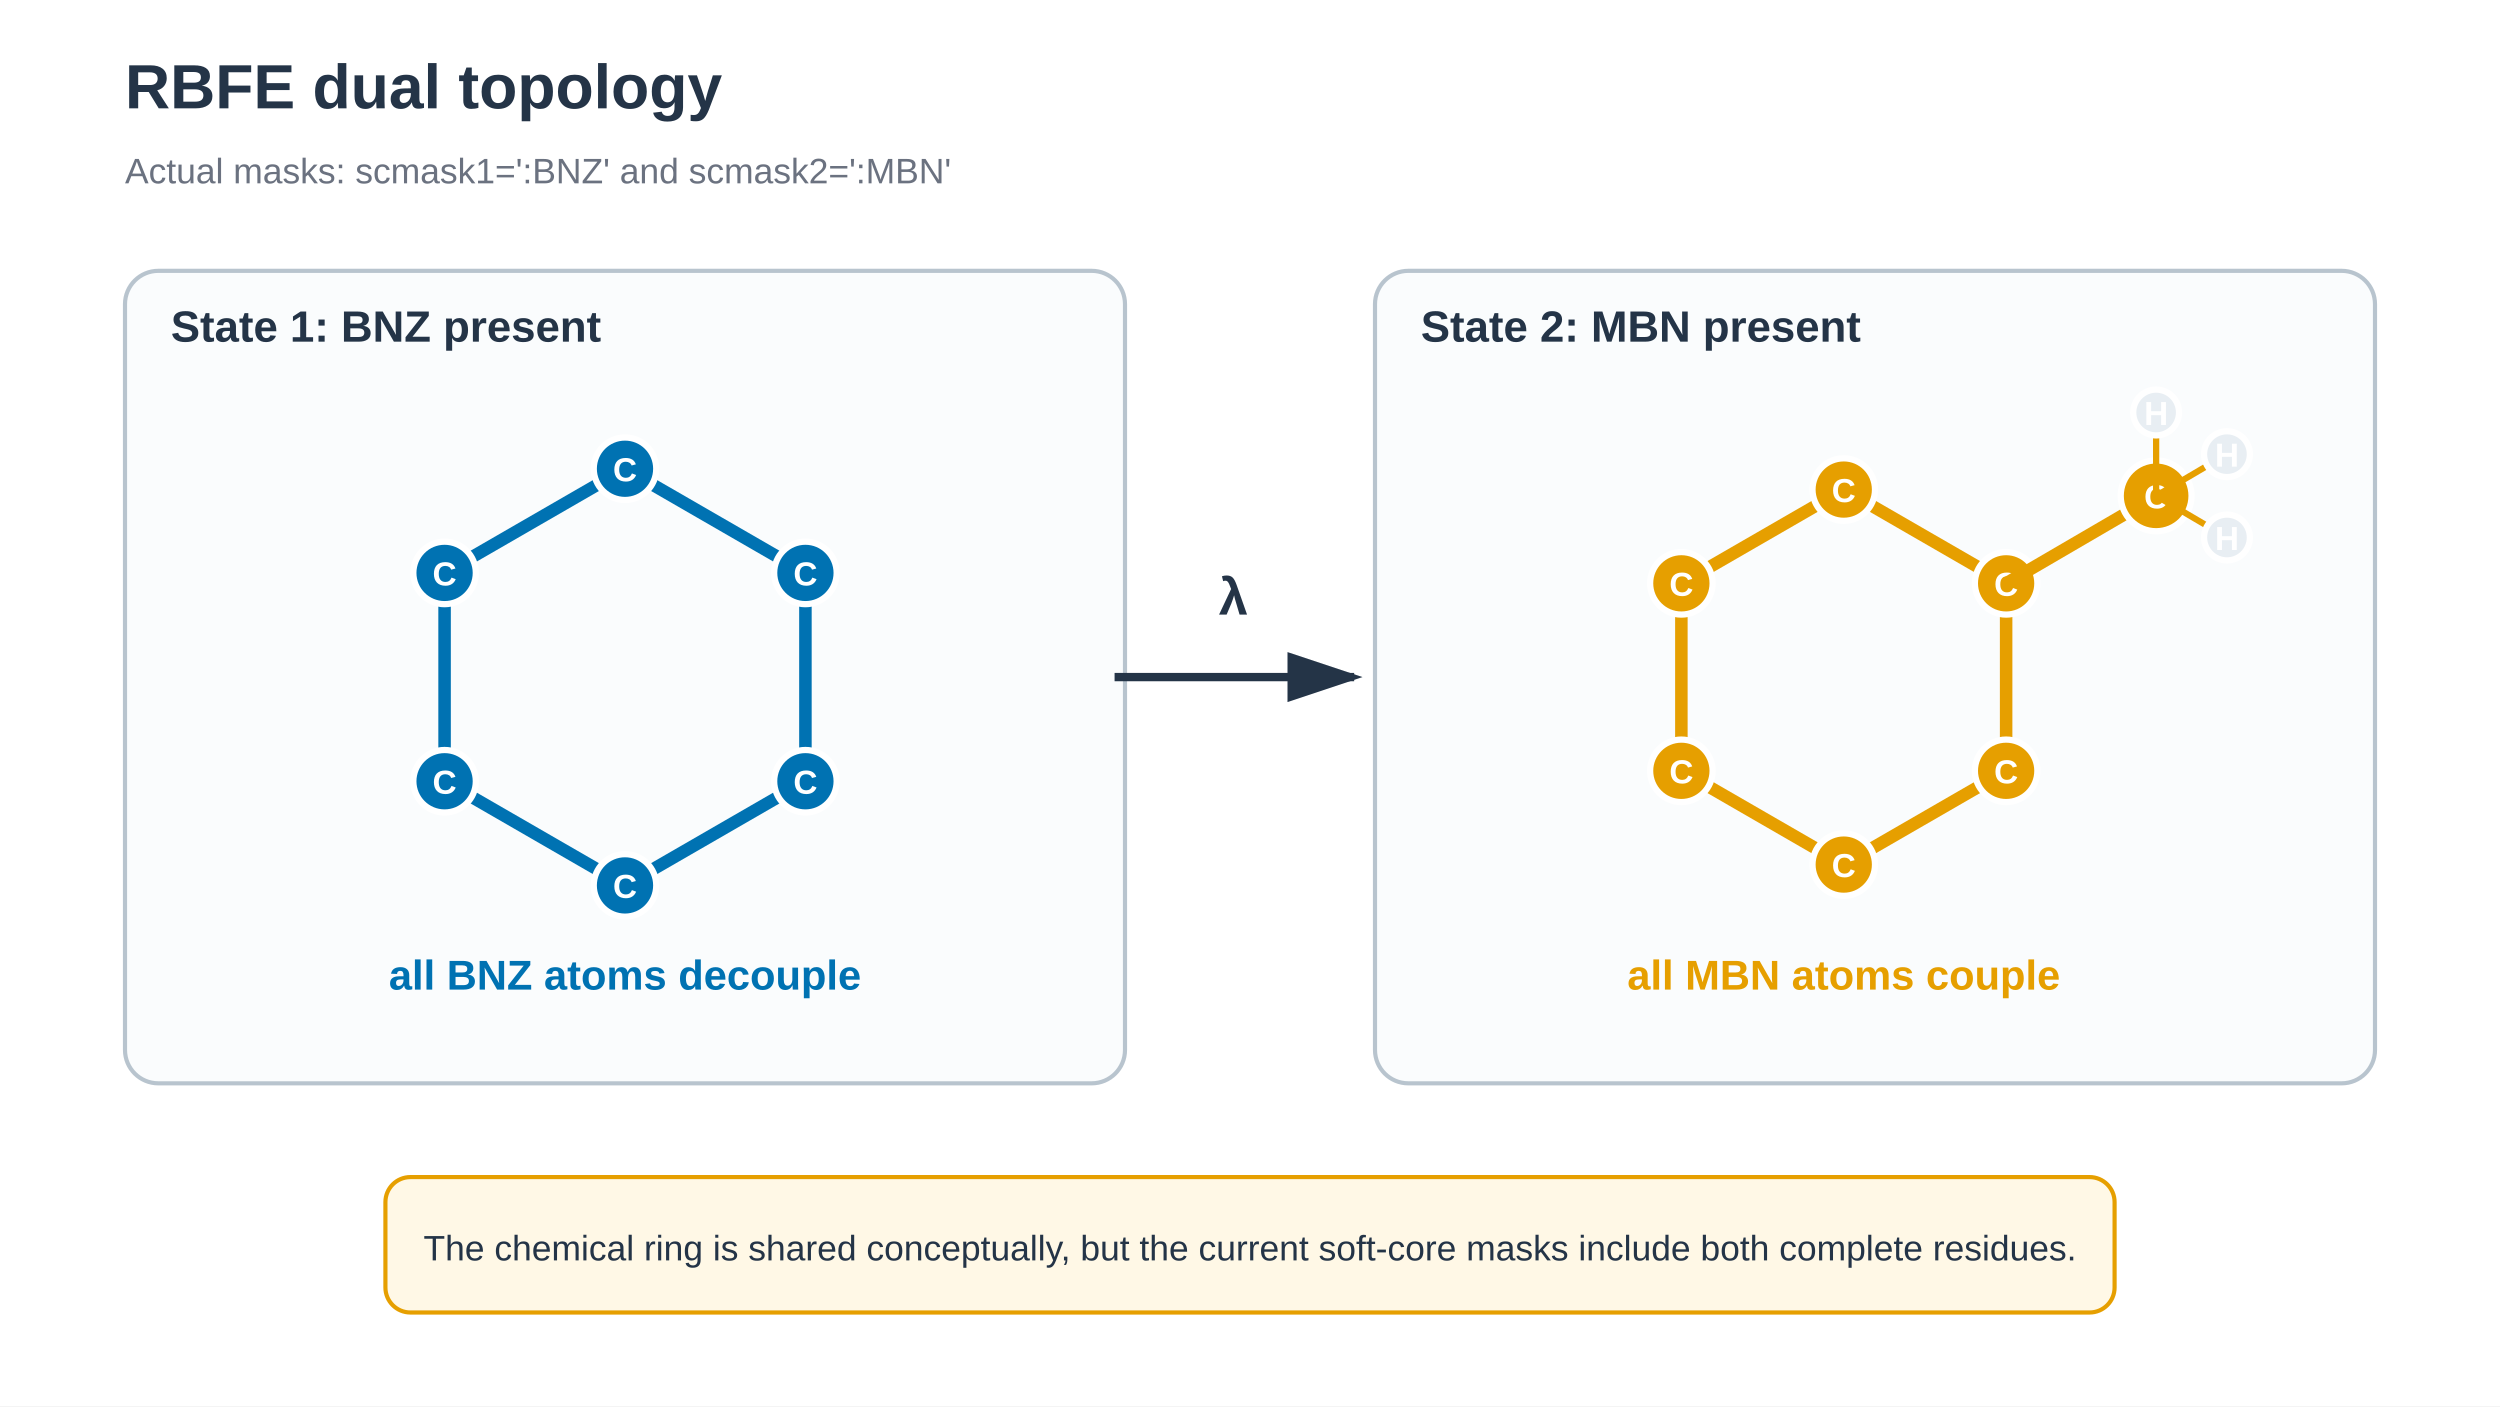
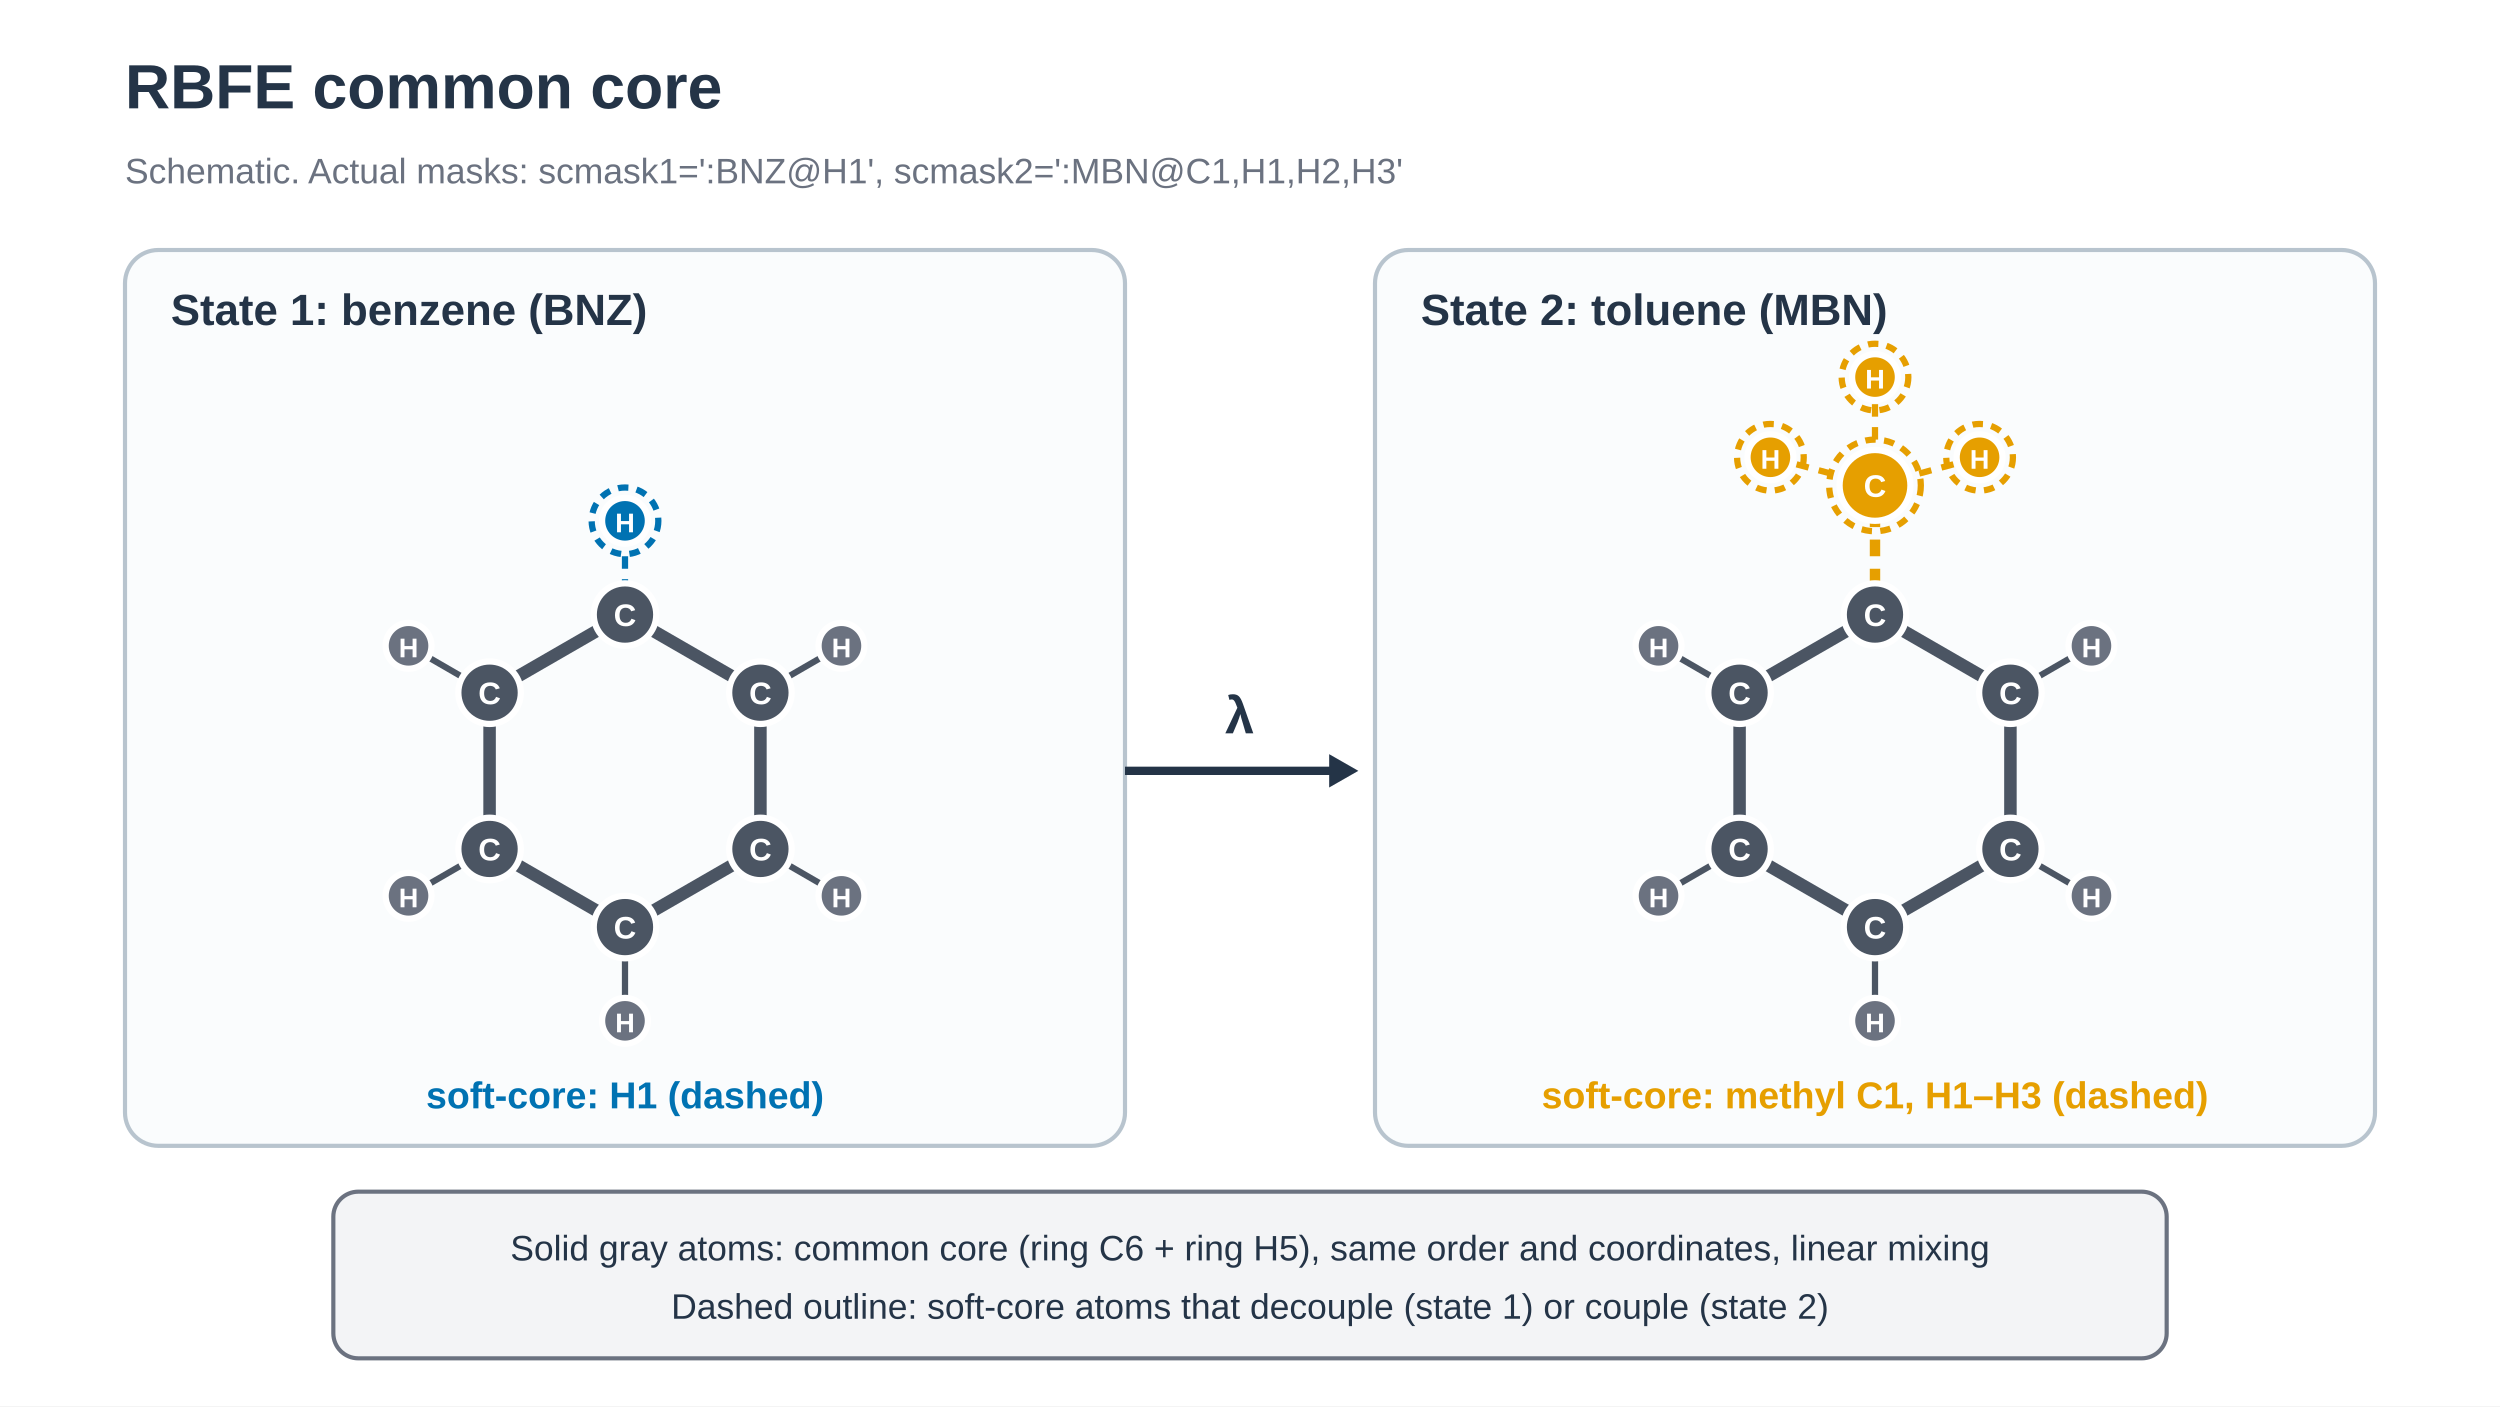
<svg xmlns="http://www.w3.org/2000/svg" viewBox="0 0 1200 675" role="img">
-   <defs>
-     <marker id="arrow" markerWidth="10" markerHeight="10" refX="8" refY="3" orient="auto" markerUnits="strokeWidth">
-       <path d="M0,0 L0,6 L9,3 z" fill="#243447" />
-     </marker>
-     <marker id="blue-arrow" markerWidth="10" markerHeight="10" refX="8" refY="3" orient="auto" markerUnits="strokeWidth">
-       <path d="M0,0 L0,6 L9,3 z" fill="#0072B2" />
-     </marker>
-     <pattern id="hatch" width="10" height="10" patternUnits="userSpaceOnUse">
-       <path d="M0 10L10 0" stroke="#6B7280" stroke-width="2" />
-     </pattern>
-   </defs>
  <rect width="1200" height="675" fill="#FFFFFF" />
-   <text x="60" y="52" text-anchor="start" font-family="Arial, Helvetica, sans-serif" font-size="30" font-weight="bold" fill="#243447">RBFE dual topology</text>
-   <text x="60" y="88" text-anchor="start" font-family="Arial, Helvetica, sans-serif" font-size="17" font-weight="normal" fill="#6B7280">Actual masks: scmask1=':BNZ' and scmask2=':MBN'</text>
-   <rect x="60" y="130" width="480" height="390" rx="16" fill="#FAFCFD" stroke="#B8C4CE" stroke-width="2" opacity="1" />
-   <text x="82" y="164" text-anchor="start" font-family="Arial, Helvetica, sans-serif" font-size="21" font-weight="bold" fill="#243447">State 1: BNZ present</text>
-   <rect x="660" y="130" width="480" height="390" rx="16" fill="#FAFCFD" stroke="#B8C4CE" stroke-width="2" opacity="1" />
-   <text x="682" y="164" text-anchor="start" font-family="Arial, Helvetica, sans-serif" font-size="21" font-weight="bold" fill="#243447">State 2: MBN present</text>
-   <line x1="300.0" y1="225.0" x2="386.603" y2="275.0" stroke="#0072B2" stroke-width="6" />
-   <line x1="386.603" y1="275.0" x2="386.603" y2="375.0" stroke="#0072B2" stroke-width="6" />
-   <line x1="386.603" y1="375.0" x2="300.0" y2="425.0" stroke="#0072B2" stroke-width="6" />
-   <line x1="300.0" y1="425.0" x2="213.397" y2="375.0" stroke="#0072B2" stroke-width="6" />
-   <line x1="213.397" y1="375.0" x2="213.397" y2="275.0" stroke="#0072B2" stroke-width="6" />
-   <line x1="213.397" y1="275.0" x2="300.0" y2="225.0" stroke="#0072B2" stroke-width="6" />
-   <circle cx="300.0" cy="225.0" r="15" fill="#0072B2" stroke="white" stroke-width="3" opacity="1" />
-   <text x="300.0" y="231.0" text-anchor="middle" font-family="Arial, Helvetica, sans-serif" font-size="16" font-weight="bold" fill="white">C</text>
-   <circle cx="386.603" cy="275.0" r="15" fill="#0072B2" stroke="white" stroke-width="3" opacity="1" />
-   <text x="386.603" y="281.0" text-anchor="middle" font-family="Arial, Helvetica, sans-serif" font-size="16" font-weight="bold" fill="white">C</text>
-   <circle cx="386.603" cy="375.0" r="15" fill="#0072B2" stroke="white" stroke-width="3" opacity="1" />
-   <text x="386.603" y="381.0" text-anchor="middle" font-family="Arial, Helvetica, sans-serif" font-size="16" font-weight="bold" fill="white">C</text>
-   <circle cx="300.0" cy="425.0" r="15" fill="#0072B2" stroke="white" stroke-width="3" opacity="1" />
-   <text x="300.0" y="431.0" text-anchor="middle" font-family="Arial, Helvetica, sans-serif" font-size="16" font-weight="bold" fill="white">C</text>
-   <circle cx="213.397" cy="375.0" r="15" fill="#0072B2" stroke="white" stroke-width="3" opacity="1" />
-   <text x="213.397" y="381.0" text-anchor="middle" font-family="Arial, Helvetica, sans-serif" font-size="16" font-weight="bold" fill="white">C</text>
-   <circle cx="213.397" cy="275.0" r="15" fill="#0072B2" stroke="white" stroke-width="3" opacity="1" />
-   <text x="213.397" y="281.0" text-anchor="middle" font-family="Arial, Helvetica, sans-serif" font-size="16" font-weight="bold" fill="white">C</text>
-   <line x1="885.0" y1="235.0" x2="962.942" y2="280.0" stroke="#E69F00" stroke-width="6" />
-   <line x1="962.942" y1="280.0" x2="962.942" y2="370.0" stroke="#E69F00" stroke-width="6" />
-   <line x1="962.942" y1="370.0" x2="885.0" y2="415.0" stroke="#E69F00" stroke-width="6" />
-   <line x1="885.0" y1="415.0" x2="807.058" y2="370.0" stroke="#E69F00" stroke-width="6" />
-   <line x1="807.058" y1="370.0" x2="807.058" y2="280.0" stroke="#E69F00" stroke-width="6" />
-   <line x1="807.058" y1="280.0" x2="885.0" y2="235.0" stroke="#E69F00" stroke-width="6" />
-   <circle cx="885.0" cy="235.0" r="15" fill="#E69F00" stroke="white" stroke-width="3" opacity="1" />
-   <text x="885.0" y="241.0" text-anchor="middle" font-family="Arial, Helvetica, sans-serif" font-size="16" font-weight="bold" fill="white">C</text>
-   <circle cx="962.942" cy="280.0" r="15" fill="#E69F00" stroke="white" stroke-width="3" opacity="1" />
-   <text x="962.942" y="286.0" text-anchor="middle" font-family="Arial, Helvetica, sans-serif" font-size="16" font-weight="bold" fill="white">C</text>
-   <circle cx="962.942" cy="370.0" r="15" fill="#E69F00" stroke="white" stroke-width="3" opacity="1" />
-   <text x="962.942" y="376.0" text-anchor="middle" font-family="Arial, Helvetica, sans-serif" font-size="16" font-weight="bold" fill="white">C</text>
-   <circle cx="885.0" cy="415.0" r="15" fill="#E69F00" stroke="white" stroke-width="3" opacity="1" />
-   <text x="885.0" y="421.0" text-anchor="middle" font-family="Arial, Helvetica, sans-serif" font-size="16" font-weight="bold" fill="white">C</text>
-   <circle cx="807.058" cy="370.0" r="15" fill="#E69F00" stroke="white" stroke-width="3" opacity="1" />
-   <text x="807.058" y="376.0" text-anchor="middle" font-family="Arial, Helvetica, sans-serif" font-size="16" font-weight="bold" fill="white">C</text>
-   <circle cx="807.058" cy="280.0" r="15" fill="#E69F00" stroke="white" stroke-width="3" opacity="1" />
-   <text x="807.058" y="286.0" text-anchor="middle" font-family="Arial, Helvetica, sans-serif" font-size="16" font-weight="bold" fill="white">C</text>
-   <line x1="962.942" y1="280.0" x2="1034.942" y2="238.0" stroke="#E69F00" stroke-width="6" />
-   <circle cx="1034.942" cy="238.0" r="17" fill="#E69F00" stroke="white" stroke-width="3" opacity="1" />
-   <text x="1034.942" y="244.0" text-anchor="middle" font-family="Arial, Helvetica, sans-serif" font-size="16" font-weight="bold" fill="white">C</text>
-   <line x1="1034.942" y1="238.0" x2="1068.942" y2="218.0" stroke="#E69F00" stroke-width="3" />
-   <circle cx="1068.942" cy="218.0" r="11" fill="#E8EEF3" stroke="white" stroke-width="3" opacity="1" />
-   <text x="1068.942" y="224.0" text-anchor="middle" font-family="Arial, Helvetica, sans-serif" font-size="16" font-weight="bold" fill="white">H</text>
-   <line x1="1034.942" y1="238.0" x2="1068.942" y2="258.0" stroke="#E69F00" stroke-width="3" />
-   <circle cx="1068.942" cy="258.0" r="11" fill="#E8EEF3" stroke="white" stroke-width="3" opacity="1" />
-   <text x="1068.942" y="264.0" text-anchor="middle" font-family="Arial, Helvetica, sans-serif" font-size="16" font-weight="bold" fill="white">H</text>
-   <line x1="1034.942" y1="238.0" x2="1034.942" y2="198.0" stroke="#E69F00" stroke-width="3" />
-   <circle cx="1034.942" cy="198.0" r="11" fill="#E8EEF3" stroke="white" stroke-width="3" opacity="1" />
-   <text x="1034.942" y="204.0" text-anchor="middle" font-family="Arial, Helvetica, sans-serif" font-size="16" font-weight="bold" fill="white">H</text>
-   <line x1="535" y1="325" x2="650" y2="325" stroke="#243447" stroke-width="4" marker-end="url(#arrow)" />
-   <text x="592" y="295" text-anchor="middle" font-family="Arial, Helvetica, sans-serif" font-size="25" font-weight="bold" fill="#243447">λ</text>
-   <text x="300" y="475" text-anchor="middle" font-family="Arial, Helvetica, sans-serif" font-size="20" font-weight="bold" fill="#0072B2">all BNZ atoms decouple</text>
-   <text x="885" y="475" text-anchor="middle" font-family="Arial, Helvetica, sans-serif" font-size="20" font-weight="bold" fill="#E69F00">all MBN atoms couple</text>
-   <rect x="185" y="565" width="830" height="65" rx="12" fill="#FFF8E6" stroke="#E69F00" stroke-width="2" opacity="1" />
-   <text x="600" y="605" text-anchor="middle" font-family="Arial, Helvetica, sans-serif" font-size="17" font-weight="normal" fill="#243447">The chemical ring is shared conceptually, but the current soft-core masks include both complete residues.</text>
+   <text x="60.0" y="52.0" text-anchor="start" font-family="Arial, Helvetica, sans-serif" font-size="30" font-weight="bold" fill="#243447">RBFE common core</text>
+   <text x="60.0" y="88.0" text-anchor="start" font-family="Arial, Helvetica, sans-serif" font-size="17" font-weight="normal" fill="#6B7280">Schematic. Actual masks: scmask1=':BNZ@H1', scmask2=':MBN@C1,H1,H2,H3'</text>
+   <rect x="60" y="120" width="480" height="430" rx="16" fill="#FAFCFD" stroke="#B8C4CE" stroke-width="2" />
+   <text x="82.0" y="156.0" text-anchor="start" font-family="Arial, Helvetica, sans-serif" font-size="21" font-weight="bold" fill="#243447">State 1: benzene (BNZ)</text>
+   <rect x="660" y="120" width="480" height="430" rx="16" fill="#FAFCFD" stroke="#B8C4CE" stroke-width="2" />
+   <text x="682.0" y="156.0" text-anchor="start" font-family="Arial, Helvetica, sans-serif" font-size="21" font-weight="bold" fill="#243447">State 2: toluene (MBN)</text>
+   <line x1="300.0" y1="295.0" x2="365.0" y2="332.5" stroke="#4B5563" stroke-width="6" />
+   <line x1="365.0" y1="332.5" x2="365.0" y2="407.5" stroke="#4B5563" stroke-width="6" />
+   <line x1="365.0" y1="407.5" x2="300.0" y2="445.0" stroke="#4B5563" stroke-width="6" />
+   <line x1="300.0" y1="445.0" x2="235.0" y2="407.5" stroke="#4B5563" stroke-width="6" />
+   <line x1="235.0" y1="407.5" x2="235.0" y2="332.5" stroke="#4B5563" stroke-width="6" />
+   <line x1="235.0" y1="332.5" x2="300.0" y2="295.0" stroke="#4B5563" stroke-width="6" />
+   <line x1="300.0" y1="295.0" x2="300.0" y2="250.0" stroke="#0072B2" stroke-width="3" stroke-dasharray="6 5" />
+   <circle cx="300.0" cy="250.0" r="16" fill="none" stroke="#0072B2" stroke-width="3" stroke-dasharray="5 4" />
+   <circle cx="300.0" cy="250.0" r="11" fill="#0072B2" stroke="white" stroke-width="3" />
+   <text x="300.0" y="255.5" text-anchor="middle" font-family="Arial, Helvetica, sans-serif" font-size="13" font-weight="bold" fill="white">H</text>
+   <circle cx="300.0" cy="295.0" r="15" fill="#4B5563" stroke="white" stroke-width="3" />
+   <text x="300.0" y="300.5" text-anchor="middle" font-family="Arial, Helvetica, sans-serif" font-size="15" font-weight="bold" fill="white">C</text>
+   <line x1="365.0" y1="332.5" x2="403.9" y2="310.0" stroke="#4B5563" stroke-width="3" />
+   <circle cx="403.9" cy="310.0" r="11" fill="#6B7280" stroke="white" stroke-width="3" />
+   <text x="403.9" y="315.5" text-anchor="middle" font-family="Arial, Helvetica, sans-serif" font-size="13" font-weight="bold" fill="white">H</text>
+   <circle cx="365.0" cy="332.5" r="15" fill="#4B5563" stroke="white" stroke-width="3" />
+   <text x="365.0" y="338.0" text-anchor="middle" font-family="Arial, Helvetica, sans-serif" font-size="15" font-weight="bold" fill="white">C</text>
+   <line x1="365.0" y1="407.5" x2="403.9" y2="430.0" stroke="#4B5563" stroke-width="3" />
+   <circle cx="403.9" cy="430.0" r="11" fill="#6B7280" stroke="white" stroke-width="3" />
+   <text x="403.9" y="435.5" text-anchor="middle" font-family="Arial, Helvetica, sans-serif" font-size="13" font-weight="bold" fill="white">H</text>
+   <circle cx="365.0" cy="407.5" r="15" fill="#4B5563" stroke="white" stroke-width="3" />
+   <text x="365.0" y="413.0" text-anchor="middle" font-family="Arial, Helvetica, sans-serif" font-size="15" font-weight="bold" fill="white">C</text>
+   <line x1="300.0" y1="445.0" x2="300.0" y2="490.0" stroke="#4B5563" stroke-width="3" />
+   <circle cx="300.0" cy="490.0" r="11" fill="#6B7280" stroke="white" stroke-width="3" />
+   <text x="300.0" y="495.5" text-anchor="middle" font-family="Arial, Helvetica, sans-serif" font-size="13" font-weight="bold" fill="white">H</text>
+   <circle cx="300.0" cy="445.0" r="15" fill="#4B5563" stroke="white" stroke-width="3" />
+   <text x="300.0" y="450.5" text-anchor="middle" font-family="Arial, Helvetica, sans-serif" font-size="15" font-weight="bold" fill="white">C</text>
+   <line x1="235.0" y1="407.5" x2="196.1" y2="430.0" stroke="#4B5563" stroke-width="3" />
+   <circle cx="196.1" cy="430.0" r="11" fill="#6B7280" stroke="white" stroke-width="3" />
+   <text x="196.1" y="435.5" text-anchor="middle" font-family="Arial, Helvetica, sans-serif" font-size="13" font-weight="bold" fill="white">H</text>
+   <circle cx="235.0" cy="407.5" r="15" fill="#4B5563" stroke="white" stroke-width="3" />
+   <text x="235.0" y="413.0" text-anchor="middle" font-family="Arial, Helvetica, sans-serif" font-size="15" font-weight="bold" fill="white">C</text>
+   <line x1="235.0" y1="332.5" x2="196.1" y2="310.0" stroke="#4B5563" stroke-width="3" />
+   <circle cx="196.1" cy="310.0" r="11" fill="#6B7280" stroke="white" stroke-width="3" />
+   <text x="196.1" y="315.5" text-anchor="middle" font-family="Arial, Helvetica, sans-serif" font-size="13" font-weight="bold" fill="white">H</text>
+   <circle cx="235.0" cy="332.5" r="15" fill="#4B5563" stroke="white" stroke-width="3" />
+   <text x="235.0" y="338.0" text-anchor="middle" font-family="Arial, Helvetica, sans-serif" font-size="15" font-weight="bold" fill="white">C</text>
+   <line x1="900.0" y1="295.0" x2="965.0" y2="332.5" stroke="#4B5563" stroke-width="6" />
+   <line x1="965.0" y1="332.5" x2="965.0" y2="407.5" stroke="#4B5563" stroke-width="6" />
+   <line x1="965.0" y1="407.5" x2="900.0" y2="445.0" stroke="#4B5563" stroke-width="6" />
+   <line x1="900.0" y1="445.0" x2="835.0" y2="407.5" stroke="#4B5563" stroke-width="6" />
+   <line x1="835.0" y1="407.5" x2="835.0" y2="332.5" stroke="#4B5563" stroke-width="6" />
+   <line x1="835.0" y1="332.5" x2="900.0" y2="295.0" stroke="#4B5563" stroke-width="6" />
+   <line x1="900.0" y1="295.0" x2="900.0" y2="233.0" stroke="#E69F00" stroke-width="5" stroke-dasharray="8 6" />
+   <line x1="900.0" y1="233.0" x2="849.8" y2="219.5" stroke="#E69F00" stroke-width="3" stroke-dasharray="6 5" />
+   <circle cx="849.8" cy="219.5" r="16" fill="none" stroke="#E69F00" stroke-width="3" stroke-dasharray="5 4" />
+   <circle cx="849.8" cy="219.5" r="11" fill="#E69F00" stroke="white" stroke-width="3" />
+   <text x="849.8" y="225.0" text-anchor="middle" font-family="Arial, Helvetica, sans-serif" font-size="13" font-weight="bold" fill="white">H</text>
+   <line x1="900.0" y1="233.0" x2="900.0" y2="181.0" stroke="#E69F00" stroke-width="3" stroke-dasharray="6 5" />
+   <circle cx="900.0" cy="181.0" r="16" fill="none" stroke="#E69F00" stroke-width="3" stroke-dasharray="5 4" />
+   <circle cx="900.0" cy="181.0" r="11" fill="#E69F00" stroke="white" stroke-width="3" />
+   <text x="900.0" y="186.5" text-anchor="middle" font-family="Arial, Helvetica, sans-serif" font-size="13" font-weight="bold" fill="white">H</text>
+   <line x1="900.0" y1="233.0" x2="950.2" y2="219.5" stroke="#E69F00" stroke-width="3" stroke-dasharray="6 5" />
+   <circle cx="950.2" cy="219.5" r="16" fill="none" stroke="#E69F00" stroke-width="3" stroke-dasharray="5 4" />
+   <circle cx="950.2" cy="219.5" r="11" fill="#E69F00" stroke="white" stroke-width="3" />
+   <text x="950.2" y="225.0" text-anchor="middle" font-family="Arial, Helvetica, sans-serif" font-size="13" font-weight="bold" fill="white">H</text>
+   <circle cx="900.0" cy="233.0" r="22" fill="none" stroke="#E69F00" stroke-width="3" stroke-dasharray="5 4" />
+   <circle cx="900.0" cy="233.0" r="17" fill="#E69F00" stroke="white" stroke-width="3" />
+   <text x="900.0" y="238.5" text-anchor="middle" font-family="Arial, Helvetica, sans-serif" font-size="15" font-weight="bold" fill="white">C</text>
+   <circle cx="900.0" cy="295.0" r="15" fill="#4B5563" stroke="white" stroke-width="3" />
+   <text x="900.0" y="300.5" text-anchor="middle" font-family="Arial, Helvetica, sans-serif" font-size="15" font-weight="bold" fill="white">C</text>
+   <line x1="965.0" y1="332.5" x2="1003.9" y2="310.0" stroke="#4B5563" stroke-width="3" />
+   <circle cx="1003.9" cy="310.0" r="11" fill="#6B7280" stroke="white" stroke-width="3" />
+   <text x="1003.9" y="315.5" text-anchor="middle" font-family="Arial, Helvetica, sans-serif" font-size="13" font-weight="bold" fill="white">H</text>
+   <circle cx="965.0" cy="332.5" r="15" fill="#4B5563" stroke="white" stroke-width="3" />
+   <text x="965.0" y="338.0" text-anchor="middle" font-family="Arial, Helvetica, sans-serif" font-size="15" font-weight="bold" fill="white">C</text>
+   <line x1="965.0" y1="407.5" x2="1003.9" y2="430.0" stroke="#4B5563" stroke-width="3" />
+   <circle cx="1003.9" cy="430.0" r="11" fill="#6B7280" stroke="white" stroke-width="3" />
+   <text x="1003.9" y="435.5" text-anchor="middle" font-family="Arial, Helvetica, sans-serif" font-size="13" font-weight="bold" fill="white">H</text>
+   <circle cx="965.0" cy="407.5" r="15" fill="#4B5563" stroke="white" stroke-width="3" />
+   <text x="965.0" y="413.0" text-anchor="middle" font-family="Arial, Helvetica, sans-serif" font-size="15" font-weight="bold" fill="white">C</text>
+   <line x1="900.0" y1="445.0" x2="900.0" y2="490.0" stroke="#4B5563" stroke-width="3" />
+   <circle cx="900.0" cy="490.0" r="11" fill="#6B7280" stroke="white" stroke-width="3" />
+   <text x="900.0" y="495.5" text-anchor="middle" font-family="Arial, Helvetica, sans-serif" font-size="13" font-weight="bold" fill="white">H</text>
+   <circle cx="900.0" cy="445.0" r="15" fill="#4B5563" stroke="white" stroke-width="3" />
+   <text x="900.0" y="450.5" text-anchor="middle" font-family="Arial, Helvetica, sans-serif" font-size="15" font-weight="bold" fill="white">C</text>
+   <line x1="835.0" y1="407.5" x2="796.1" y2="430.0" stroke="#4B5563" stroke-width="3" />
+   <circle cx="796.1" cy="430.0" r="11" fill="#6B7280" stroke="white" stroke-width="3" />
+   <text x="796.1" y="435.5" text-anchor="middle" font-family="Arial, Helvetica, sans-serif" font-size="13" font-weight="bold" fill="white">H</text>
+   <circle cx="835.0" cy="407.5" r="15" fill="#4B5563" stroke="white" stroke-width="3" />
+   <text x="835.0" y="413.0" text-anchor="middle" font-family="Arial, Helvetica, sans-serif" font-size="15" font-weight="bold" fill="white">C</text>
+   <line x1="835.0" y1="332.5" x2="796.1" y2="310.0" stroke="#4B5563" stroke-width="3" />
+   <circle cx="796.1" cy="310.0" r="11" fill="#6B7280" stroke="white" stroke-width="3" />
+   <text x="796.1" y="315.5" text-anchor="middle" font-family="Arial, Helvetica, sans-serif" font-size="13" font-weight="bold" fill="white">H</text>
+   <circle cx="835.0" cy="332.5" r="15" fill="#4B5563" stroke="white" stroke-width="3" />
+   <text x="835.0" y="338.0" text-anchor="middle" font-family="Arial, Helvetica, sans-serif" font-size="15" font-weight="bold" fill="white">C</text>
+   <line x1="540.0" y1="370.0" x2="646.0" y2="370.0" stroke="#243447" stroke-width="4" />
+   <path d="M652,370 l-14,-8 v16 z" fill="#243447" />
+   <text x="595.0" y="352.0" text-anchor="middle" font-family="Arial, Helvetica, sans-serif" font-size="25" font-weight="bold" fill="#243447">λ</text>
+   <text x="300.0" y="532.0" text-anchor="middle" font-family="Arial, Helvetica, sans-serif" font-size="18" font-weight="bold" fill="#0072B2">soft-core: H1 (dashed)</text>
+   <text x="900.0" y="532.0" text-anchor="middle" font-family="Arial, Helvetica, sans-serif" font-size="18" font-weight="bold" fill="#E69F00">soft-core: methyl C1, H1–H3 (dashed)</text>
+   <rect x="160" y="572" width="880" height="80" rx="12" fill="#F3F4F6" stroke="#6B7280" stroke-width="2" />
+   <text x="600.0" y="605.0" text-anchor="middle" font-family="Arial, Helvetica, sans-serif" font-size="17" font-weight="normal" fill="#243447">Solid gray atoms: common core (ring C6 + ring H5), same order and coordinates, linear mixing</text>
+   <text x="600.0" y="633.0" text-anchor="middle" font-family="Arial, Helvetica, sans-serif" font-size="17" font-weight="normal" fill="#243447">Dashed outline: soft-core atoms that decouple (state 1) or couple (state 2)</text>
</svg>
